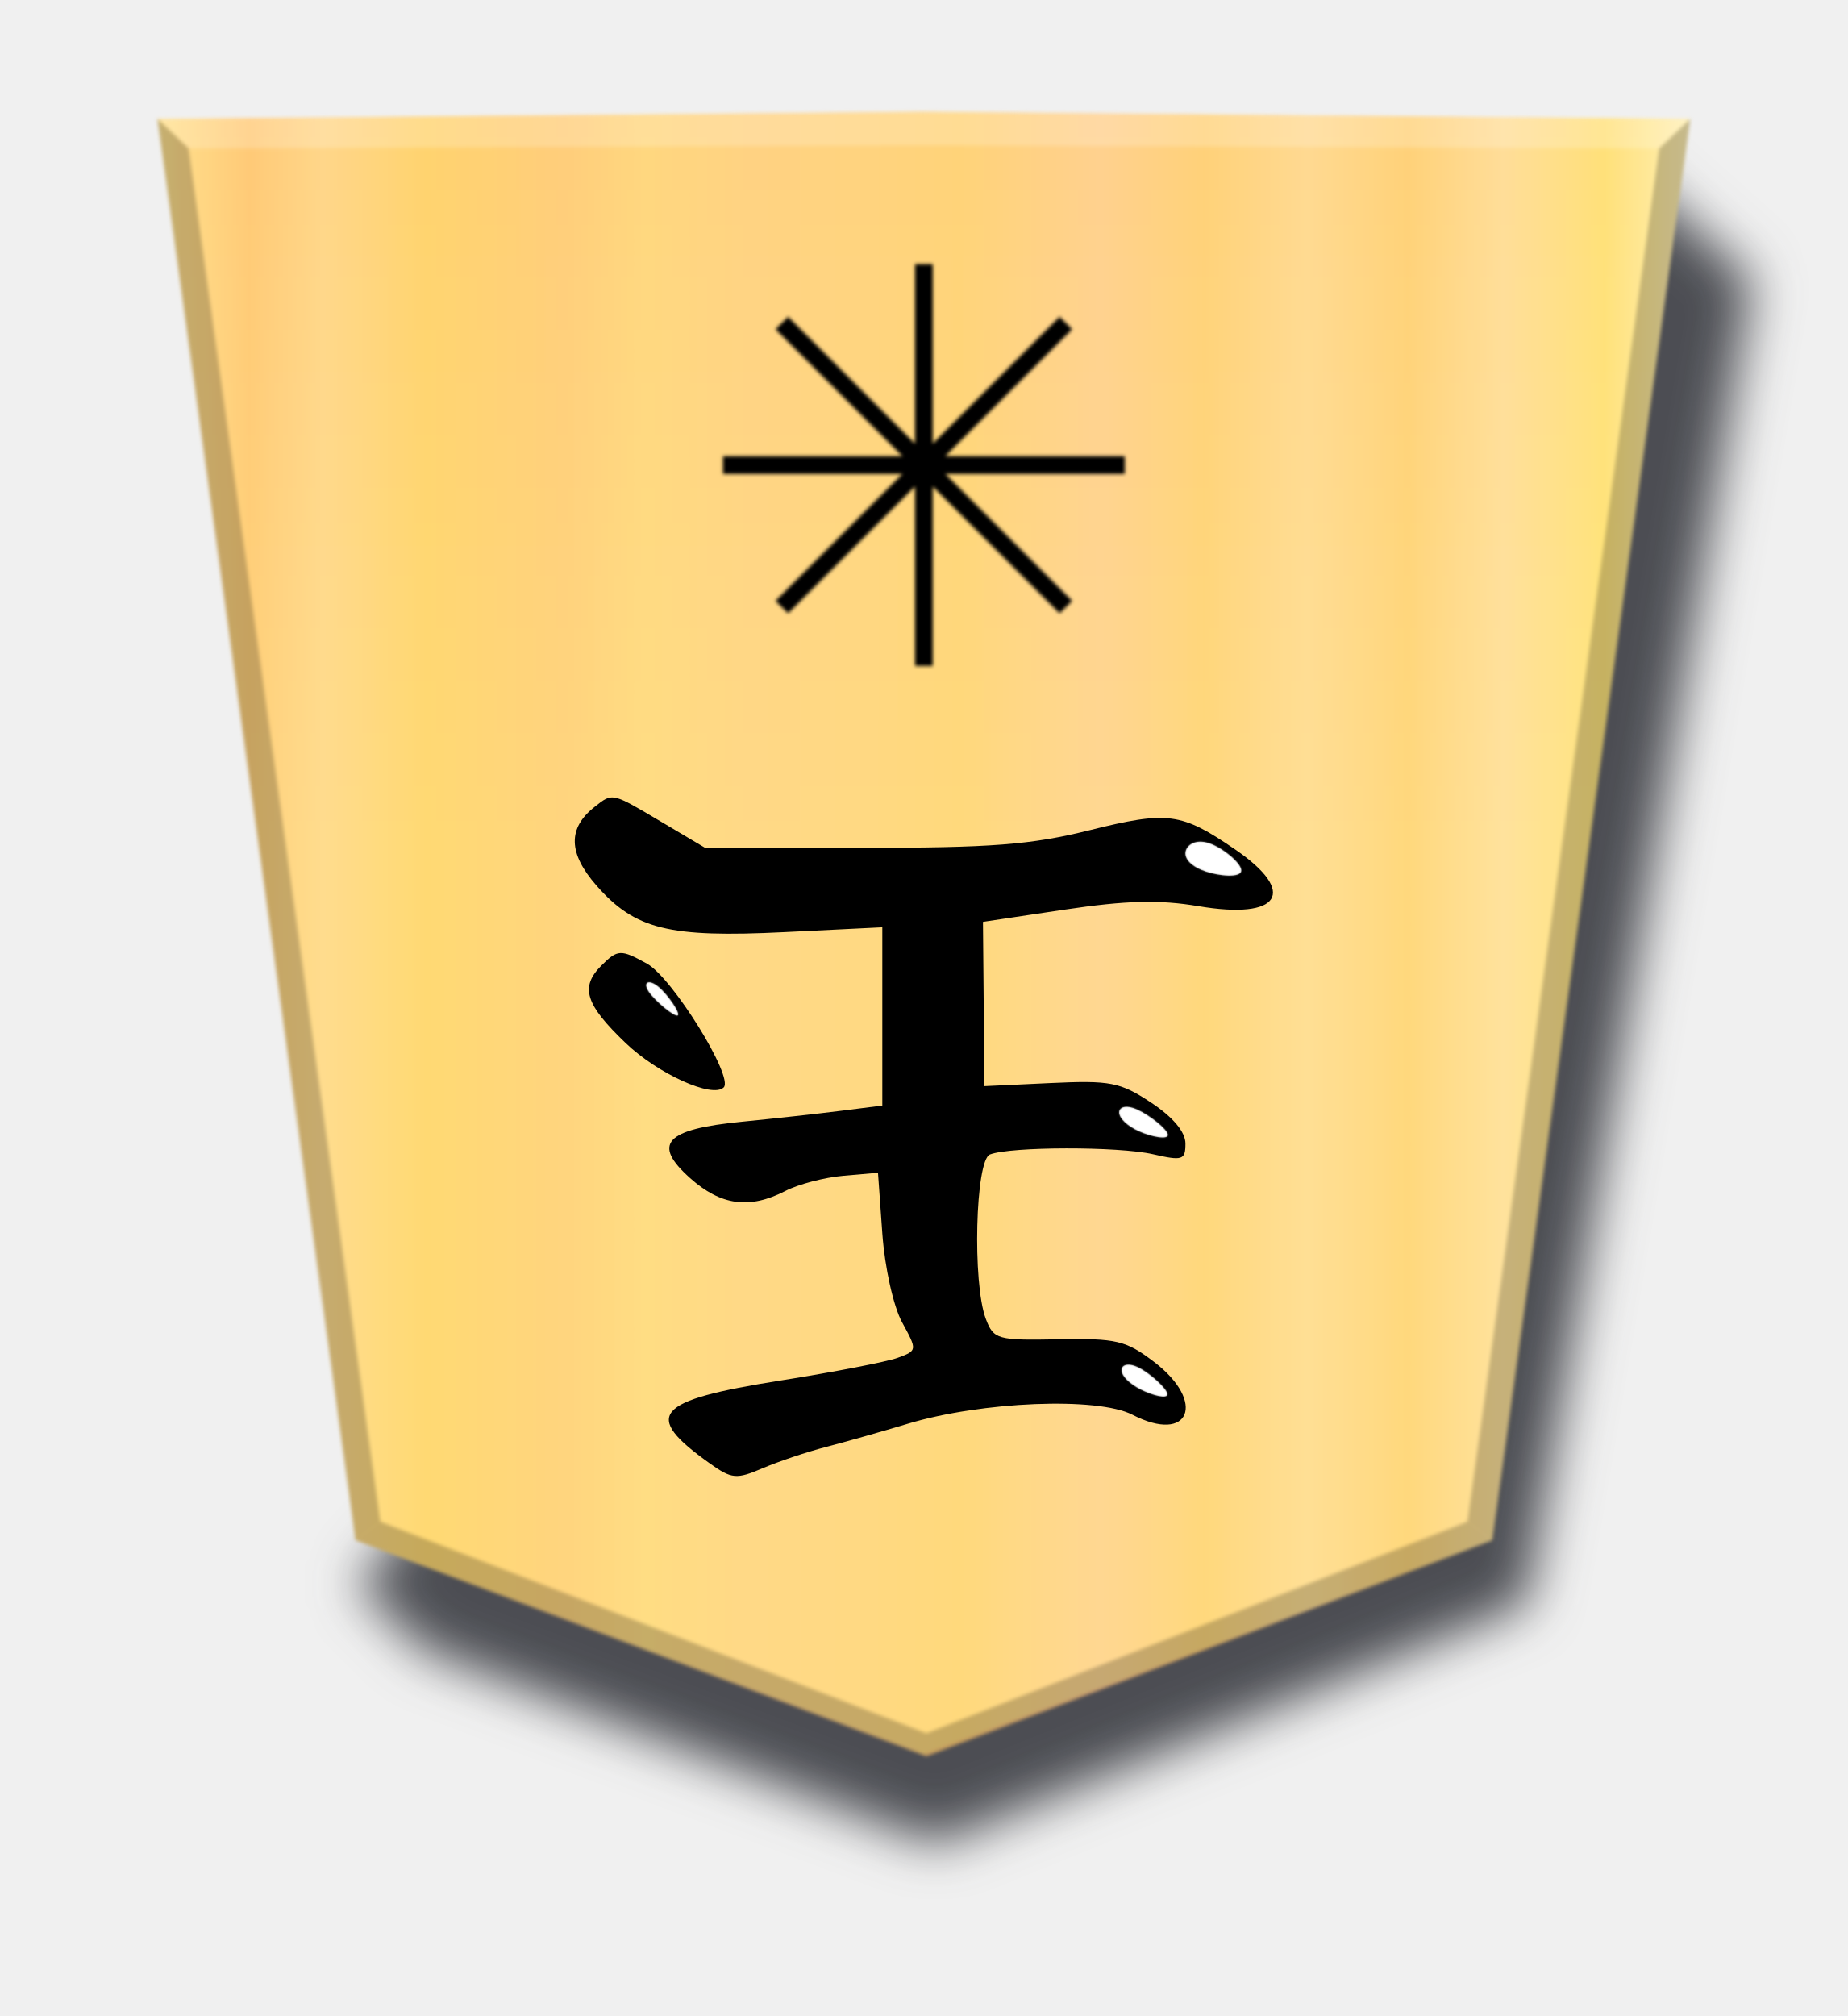
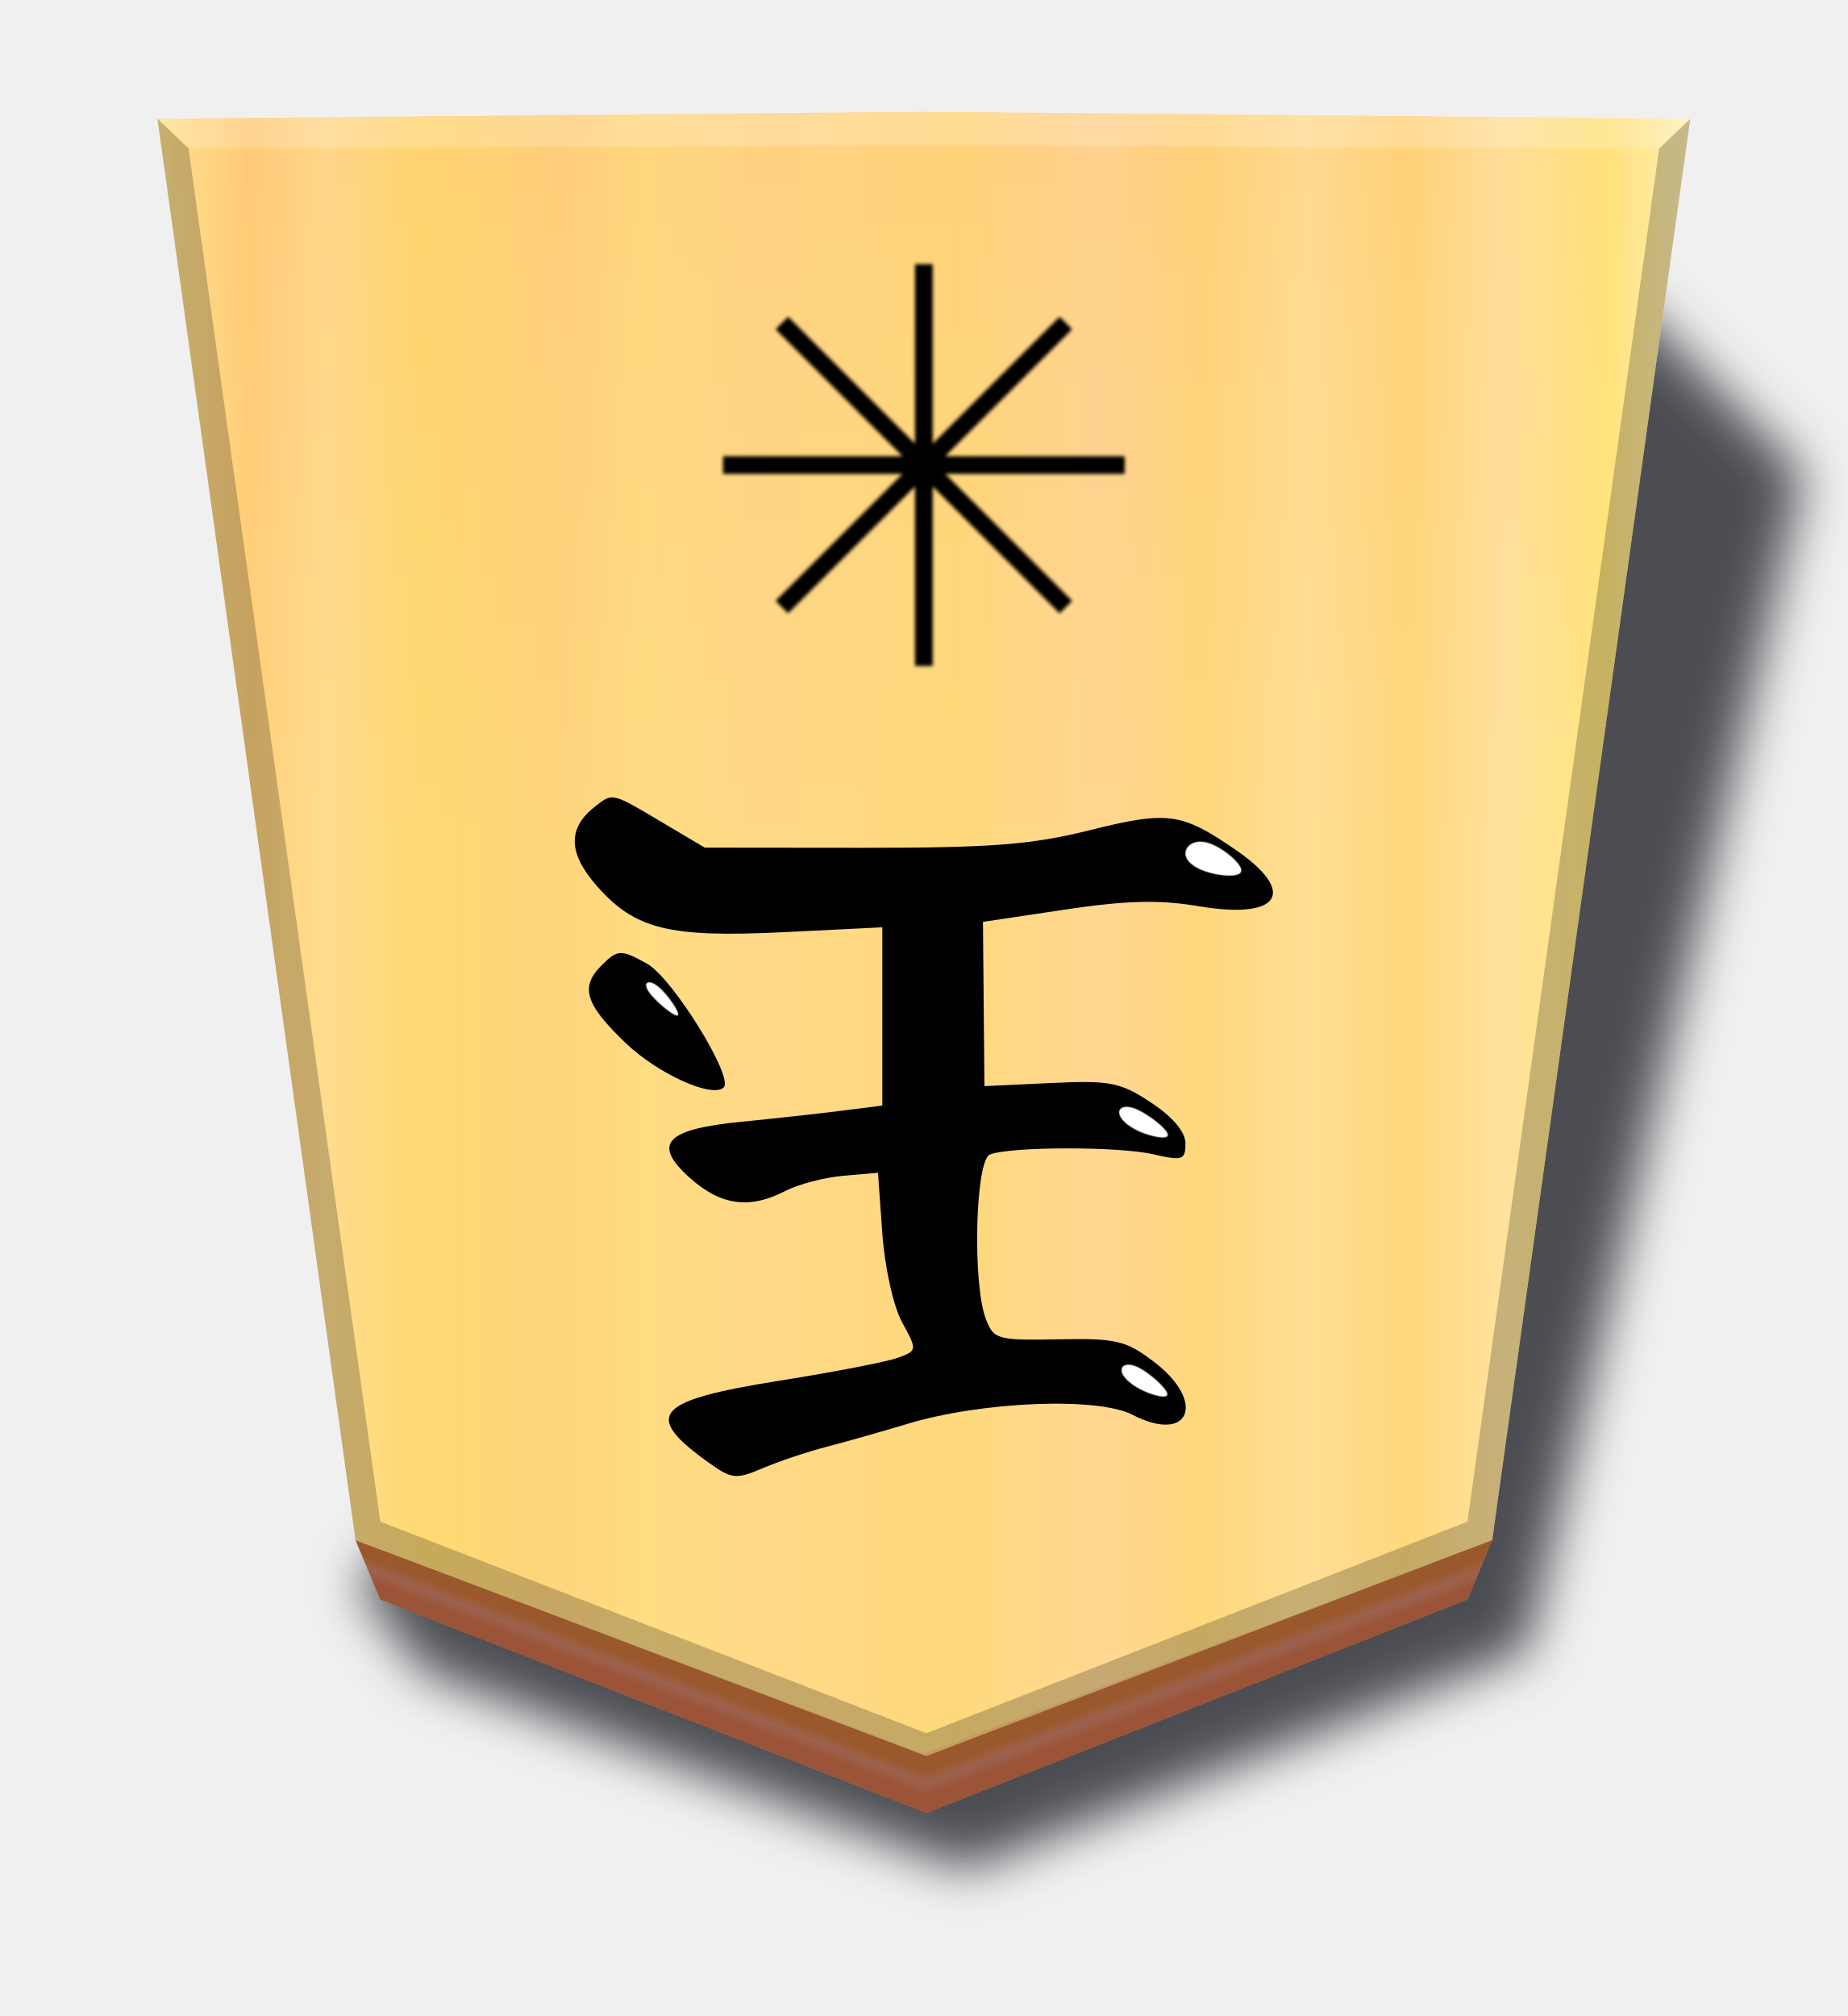
<svg xmlns="http://www.w3.org/2000/svg" xmlns:xlink="http://www.w3.org/1999/xlink" width="132mm" height="144mm" viewBox="0 0 1320 1440" version="1.1" id="svg23702">
  <defs id="defs23699">
    <linearGradient id="linearGradient1467">
      <stop style="stop-color:#ffeab1;stop-opacity:1;" offset="0" id="stop1441" />
      <stop style="stop-color:#ffd774;stop-opacity:1;" offset="0.056" id="stop1443" />
      <stop style="stop-color:#ffd394;stop-opacity:1;" offset="0.122" id="stop1445" />
      <stop style="stop-color:#ffc474;stop-opacity:1;" offset="0.184" id="stop1447" />
      <stop style="stop-color:#ffce8c;stop-opacity:1;" offset="0.25" id="stop1449" />
      <stop style="stop-color:#ffc474;stop-opacity:1;" offset="0.317" id="stop1451" />
      <stop style="stop-color:#ffc389;stop-opacity:1;" offset="0.385" id="stop1453" />
      <stop style="stop-color:#ffc674;stop-opacity:1;" offset="0.476" id="stop1455" />
      <stop style="stop-color:#ffc67a;stop-opacity:1;" offset="0.548" id="stop1457" />
      <stop style="stop-color:#ffc57d;stop-opacity:1;" offset="0.613" id="stop1459" />
      <stop style="stop-color:#ffcb7a;stop-opacity:1;" offset="0.682" id="stop1461" />
      <stop style="stop-color:#ffbf76;stop-opacity:1;" offset="0.734" id="stop1463" />
      <stop style="stop-color:#ffc66b;stop-opacity:1;" offset="0.825" id="stop1469" />
      <stop style="stop-color:#ffca84;stop-opacity:1;" offset="0.892" id="stop1471" />
      <stop style="stop-color:#ffba72;stop-opacity:1;" offset="0.94" id="stop1473" />
      <stop style="stop-color:#ffd889;stop-opacity:1;" offset="1" id="stop1465" />
    </linearGradient>
    <linearGradient id="linearGradient6126">
      <stop style="stop-color:#f6cf8d;stop-opacity:1;" offset="0" id="stop6122" />
      <stop style="stop-color:#fafa9a;stop-opacity:1;" offset="0.605" id="stop6124" />
    </linearGradient>
-     <filter style="color-interpolation-filters:sRGB" id="filter6142-8" x="-0.005" y="-0.002" width="1.009" height="1.007">
-       <feGaussianBlur stdDeviation="0.599" id="feGaussianBlur6144-6" />
-     </filter>
    <filter style="color-interpolation-filters:sRGB" id="filter6136-7" x="-0.002" y="-0.081" width="1.004" height="1.162">
      <feGaussianBlur stdDeviation="0.439" id="feGaussianBlur6134-2" />
-     </filter>
-     <filter style="color-interpolation-filters:sRGB" id="filter6180-3-7" x="-0.044" y="-0.036" width="1.087" height="1.073">
-       <feGaussianBlur stdDeviation="9.017" id="feGaussianBlur6178-0-8" />
    </filter>
    <linearGradient xlink:href="#linearGradient1467" id="linearGradient60491" gradientUnits="userSpaceOnUse" gradientTransform="translate(-844.3205,-151.7198)" x1="-644.765" y1="75.508" x2="-98.664" y2="75.508" />
    <linearGradient xlink:href="#linearGradient6126" id="linearGradient60493" gradientUnits="userSpaceOnUse" gradientTransform="translate(-2.31e-4,-2.49e-4)" x1="-1215.57" y1="167.933" x2="-1215.571" y2="-275.994" />
    <filter style="color-interpolation-filters:sRGB" id="filter18126-8-46-3" x="-0.034" y="-0.056" width="1.068" height="1.112">
      <feGaussianBlur stdDeviation="0.392" id="feGaussianBlur18128-8-90-2" />
    </filter>
    <filter style="color-interpolation-filters:sRGB" id="filter18126-8-46-1-8" x="-0.059" y="-0.062" width="1.119" height="1.124">
      <feGaussianBlur stdDeviation="0.392" id="feGaussianBlur18128-8-90-3-3" />
    </filter>
    <filter style="color-interpolation-filters:sRGB" id="filter18126-8-46-0-9" x="-0.042" y="-0.06" width="1.083" height="1.12">
      <feGaussianBlur stdDeviation="0.392" id="feGaussianBlur18128-8-90-0-5" />
    </filter>
    <filter style="color-interpolation-filters:sRGB" id="filter6142" x="-0.011" y="-0.011" width="1.023" height="1.023">
      <feGaussianBlur stdDeviation="0.599" id="feGaussianBlur6144" />
    </filter>
+     <filter style="color-interpolation-filters:sRGB" id="filter6180-3-7" x="-0.042" y="-0.039" width="1.084" height="1.077">
+       <feGaussianBlur stdDeviation="9.017" id="feGaussianBlur6178-0-8" />
+     </filter>
+     <linearGradient xlink:href="#linearGradient10448" id="linearGradient11913" gradientUnits="userSpaceOnUse" gradientTransform="translate(-2191.48,-87.37496)" x1="-228.659" y1="260.336" x2="-222.291" y2="276.95" />
+     <linearGradient id="linearGradient10448">
+       <stop style="stop-color:#ecb857;stop-opacity:1;" offset="0.287" id="stop10446" />
+       <stop style="stop-color:#efcb98;stop-opacity:1;" offset="0.5" id="stop10444" />
+       <stop style="stop-color:#edaf69;stop-opacity:1;" offset="0.739" id="stop10442" />
+     </linearGradient>
+     <linearGradient xlink:href="#linearGradient10448" id="linearGradient11929" gradientUnits="userSpaceOnUse" gradientTransform="matrix(-1,0,0,1,-2823.568,-87.37496)" x1="-227.259" y1="260.101" x2="-221.09" y2="276.065" />
  </defs>
  <g id="layer1">
    <g id="g7445" transform="matrix(2.005134,0,0,2.005134,5689.725,840.7305)">
-       <path style="opacity:0.809;fill:#26282f;fill-opacity:1;stroke:none;stroke-width:1.257;filter:url(#filter6180-3-7)" d="m -2841.585,95.865 c 0,0 43.028,38.525 43.028,38.525 0,0 453.983,-503.217 453.983,-503.217 0,0 -23.768,-23.602 -23.768,-23.602 0,0 -182.482,-69.041 -182.482,-69.041 0,0 -210.756,85.692 -210.756,85.692 0,0 -80.004,471.643 -80.004,471.643 z" id="path59068" transform="rotate(180,-2527.462,-111.8751)" />
+       <path style="opacity:0.809;fill:#26282f;fill-opacity:1;stroke:none;stroke-width:1.257;filter:url(#filter6180-3-7)" d="m -2859.907,26.718 62.808,62.869 452.525,-458.414 -23.768,-31.209 -193.132,-70.563 -200.106,78.084 z" id="path59068" transform="rotate(180,-2527.462,-111.8751)" />
      <g id="g6191" transform="rotate(180,-2531.991,-105.7704)">
-         <g id="g6189" transform="translate(-1339.525)" style="mix-blend-mode:normal;filter:url(#filter6142-8)">
+         <g id="g6189" transform="translate(-1339.525)" style="mix-blend-mode:normal">
          <path id="path6175" style="fill:url(#linearGradient60491);fill-opacity:1;stroke:none;stroke-width:1.257" d="m -1216.934,-417.852 -201.585,76.936 -70.567,506.333 273.515,2.517 272.586,-2.517 -70.567,-506.333 z" />
          <path id="path6177" style="opacity:0.354;mix-blend-mode:overlay;fill:url(#linearGradient60493);fill-opacity:1;stroke:none;stroke-width:1.257" d="m -1216.499,-417.159 v 0.349 l -202.019,75.893 -70.567,506.333 272.586,2.509 v 0.009 l 0.464,-0.004 0.465,0.004 v -0.009 l 272.586,-2.509 -70.567,-506.333 -202.019,-75.893 v -0.349 l -0.465,0.174 z" />
          <path style="opacity:0.264;mix-blend-mode:multiply;fill:#26282f;fill-opacity:1;stroke:none;stroke-width:1.257" d="m -1418.518,-340.917 c 0,0 8.809,6.607 8.809,6.607 0,0 192.775,-75.362 192.775,-75.362 0,0 0,-8.18 0,-8.18 0,0 -201.585,76.936 -201.585,76.936 z" id="path6179" />
          <path style="opacity:0.264;mix-blend-mode:multiply;fill:#26282f;fill-opacity:1;stroke:none;stroke-width:1.257" d="m -1418.518,-340.917 c 0,0 8.809,6.607 8.809,6.607 0,0 -68.319,489.221 -68.319,489.221 0,0 -11.057,10.505 -11.057,10.505 0,0 70.567,-506.333 70.567,-506.333 z" id="path6181" />
          <path id="path6183" style="opacity:0.199;mix-blend-mode:normal;fill:#ffffff;fill-opacity:1;stroke:none;stroke-width:1.257;filter:url(#filter6136-7)" d="m -1478.028,154.911 -11.057,10.505 273.515,2.517 272.586,-2.517 -11.057,-10.505 -261.529,1.067 z" />
          <path style="opacity:0.264;mix-blend-mode:multiply;fill:#26282f;fill-opacity:1;stroke:none;stroke-width:1.257" d="m -1013.551,-340.917 c 0,0 -8.809,6.607 -8.809,6.607 0,0 68.319,489.221 68.319,489.221 0,0 11.057,10.505 11.057,10.505 0,0 -70.567,-506.333 -70.567,-506.333 z" id="path6185" />
          <path style="opacity:0.264;mix-blend-mode:multiply;fill:#26282f;fill-opacity:1;stroke:none;stroke-width:1.257" d="m -1013.551,-340.917 c 0,0 -8.809,6.607 -8.809,6.607 0,0 -194.573,-75.362 -194.573,-75.362 0,0 0,-8.18 0,-8.18 0,0 203.383,76.936 203.383,76.936 z" id="path6187" />
        </g>
      </g>
      <g id="g60980" transform="matrix(0.3602324,0,0,0.3602324,9837.614,-4549.407)">
        <path d="m -2426.131,52.37 -21.36,-12.67 -77.375,-0.073 c -63.81,-0.06 -83.525,1.458 -112.455,8.658 -38.62,9.612 -45.154,8.746 -71.824,-9.521 -30.973,-21.215 -22.165,-34.766 18.156,-27.934 19.214,3.256 35.727,2.83 65.954,-1.702 l 40.323,-6.045 -0.36,-40.503 -0.36,-40.503 -32.648,1.529 c -29.463,1.38 -34.299,0.436 -49.575,-9.672 -10.779,-7.133 -16.927,-14.455 -16.927,-20.16 0,-8.158 1.431,-8.63 16.02,-5.279 16.974,3.898 70.144,3.818 80.41,-0.121 7.205,-2.765 8.729,-63.477 2.035,-81.083 -3.861,-10.157 -5.623,-10.652 -35.818,-10.074 -28.575,0.547 -33.304,-0.573 -47.202,-11.173 -26.002,-19.833 -17.468,-40.598 10.699,-26.032 17.185,8.887 74.268,6.587 110.898,-4.468 12.735,-3.843 30.844,-8.98 40.242,-11.415 9.398,-2.435 23.472,-7.16 31.274,-10.5 12.925,-5.533 15.238,-5.324 26.011,2.347 33.609,23.932 27.561,31.021 -34.909,40.926 -26.404,4.187 -52.394,9.224 -57.756,11.194 -9.654,3.547 -9.675,3.718 -2.136,17.519 4.279,7.834 8.548,27.032 9.749,43.84 l 2.136,29.903 17.034,-1.483 c 9.368,-0.815 22.249,-4.18 28.623,-7.476 17.68,-9.143 31.851,-7.233 47.044,6.342 18.886,16.875 12.303,24.058 -25.455,27.774 -15.839,1.559 -37.93,3.993 -49.09,5.408 l -20.291,2.574 v 43.953 43.953 l 48.326,-2.38 c 56.977,-2.806 73.646,1.319 92.609,22.917 14.038,15.988 14.332,28.365 0.925,38.904 -8.918,7.01 -8.252,7.161 -32.927,-7.476 z m 7.123,-69.909 c -12.491,-6.929 -42.886,-55.948 -37.828,-61.006 5.53,-5.53 32.514,6.682 48.402,21.905 19.923,19.09 22.561,27.559 11.901,38.218 -7.993,7.993 -9.547,8.054 -22.475,0.883 z" style="fill:#000000;stroke-width:4.272" id="path6435" transform="matrix(-2.005134,0,0,-2.005134,-39396.662,12382.964)" />
        <path style="fill:#ffffff;fill-opacity:1;stroke:none;stroke-width:0.627;filter:url(#filter18126-8-46-3)" d="m -2513.993,-184.814 c 6.882,2.292 10.456,6.004 10.04,9.5 -0.416,3.496 -4.822,6.777 -11.705,4.484 -6.883,-2.293 -16.241,-10.157 -15.825,-13.653 0.416,-3.496 10.607,-2.623 17.49,-0.33 z" id="path6447" transform="matrix(-2.005134,0,0,-2.005134,-39034.458,11956.45)" />
        <path style="fill:#ffffff;fill-opacity:1;stroke:none;stroke-width:0.627;filter:url(#filter18126-8-46-1-8)" d="m -2513.12,-185.209 c 6.009,2.688 9.583,6.399 9.789,9.079 0.206,2.68 -2.955,4.33 -8.963,1.643 -6.007,-2.687 -14.863,-9.711 -15.07,-12.393 -0.206,-2.681 8.234,-1.018 14.243,1.67 z" id="path6449" transform="matrix(-2.005134,0,0,-2.005134,-39098.77,12212.528)" />
        <path style="fill:#ffffff;fill-opacity:1;stroke:none;stroke-width:0.627;filter:url(#filter18126-8-46-0-9)" d="m -2512.768,-185.403 c 5.657,2.882 9.231,6.593 9.437,9.273 0.206,2.68 -2.955,4.33 -8.608,1.45 -5.653,-2.88 -13.799,-10.291 -14.005,-12.972 -0.206,-2.681 7.519,-0.633 13.176,2.249 z" id="path6451" transform="matrix(-2.005134,0,0,-2.005134,-39096.431,12467.436)" />
        <path style="fill:#ffffff;fill-opacity:1;stroke:none;stroke-width:0.627;filter:url(#filter18126-8-46-1-8)" d="m -2520.585,-189.879 c 1.581,-0.825 11.101,6.978 14.28,11.703 3.179,4.726 0.018,6.375 -4.743,2.474 -4.76,-3.901 -11.119,-13.352 -9.538,-14.177 z" id="path6453" transform="matrix(-2.005134,0,0,-2.005134,-39569.999,12088.582)" />
      </g>
+       <path id="path11909" style="mix-blend-mode:normal;fill:url(#linearGradient11913);fill-opacity:1;stroke:none;stroke-width:1.257" d="m -2507.524,226.557 192.775,-76.042 8.809,-21.139 -201.585,76.935 z" />
+       <path id="path11927" style="mix-blend-mode:normal;fill:url(#linearGradient11929);fill-opacity:1;stroke:none;stroke-width:1.257" d="m -2507.524,226.557 -194.573,-76.042 -8.809,-21.139 203.383,76.935 z" />
+       <path id="path11911" style="opacity:0.603;mix-blend-mode:multiply;fill:#6d2435;fill-opacity:1;stroke:none;stroke-width:1.257" d="m -2710.907,129.376 8.809,21.139 194.574,76.042 192.775,-76.042 8.809,-21.139 -201.584,76.935 z" />
    </g>
    <g id="g42380-9" transform="matrix(2.005134,0,0,2.005134,2971.663,294.0337)" style="mix-blend-mode:normal;filter:url(#filter6142)">
      <rect style="mix-blend-mode:normal;fill:#000000;fill-opacity:1;stroke:#000000;stroke-width:0.386" id="rect98398-4-6" width="5.92" height="71.171" x="-1155.832" y="19.22" />
      <rect style="mix-blend-mode:normal;fill:#000000;fill-opacity:1;stroke:#000000;stroke-width:0.386" id="rect2972-3-9" width="5.92" height="71.171" x="1149.912" y="-18.834" transform="scale(-1)" />
      <rect style="mix-blend-mode:normal;fill:#000000;fill-opacity:1;stroke:#000000;stroke-width:0.386" id="rect2976-6-7" width="5.92" height="71.171" x="16.067" y="1153.065" transform="rotate(90)" />
      <rect style="mix-blend-mode:normal;fill:#000000;fill-opacity:1;stroke:#000000;stroke-width:0.386" id="rect2980-2-9" width="5.92" height="71.171" x="-21.987" y="-1152.678" transform="rotate(-90)" />
      <rect style="mix-blend-mode:normal;fill:#000000;fill-opacity:1;stroke:#000000;stroke-width:0.386" id="rect14708" width="5.92" height="71.171" x="-804.709" y="828.851" transform="rotate(45)" />
      <rect style="mix-blend-mode:normal;fill:#000000;fill-opacity:1;stroke:#000000;stroke-width:0.386" id="rect14712" width="5.92" height="71.171" x="798.789" y="-828.464" transform="rotate(-135)" />
      <rect style="mix-blend-mode:normal;fill:#000000;fill-opacity:1;stroke:#000000;stroke-width:0.386" id="rect14716" width="5.92" height="71.171" x="825.698" y="801.942" transform="rotate(135)" />
      <rect style="mix-blend-mode:normal;fill:#000000;fill-opacity:1;stroke:#000000;stroke-width:0.386" id="rect14720" width="5.92" height="71.171" x="-831.618" y="-801.556" transform="rotate(-45)" />
    </g>
  </g>
</svg>
